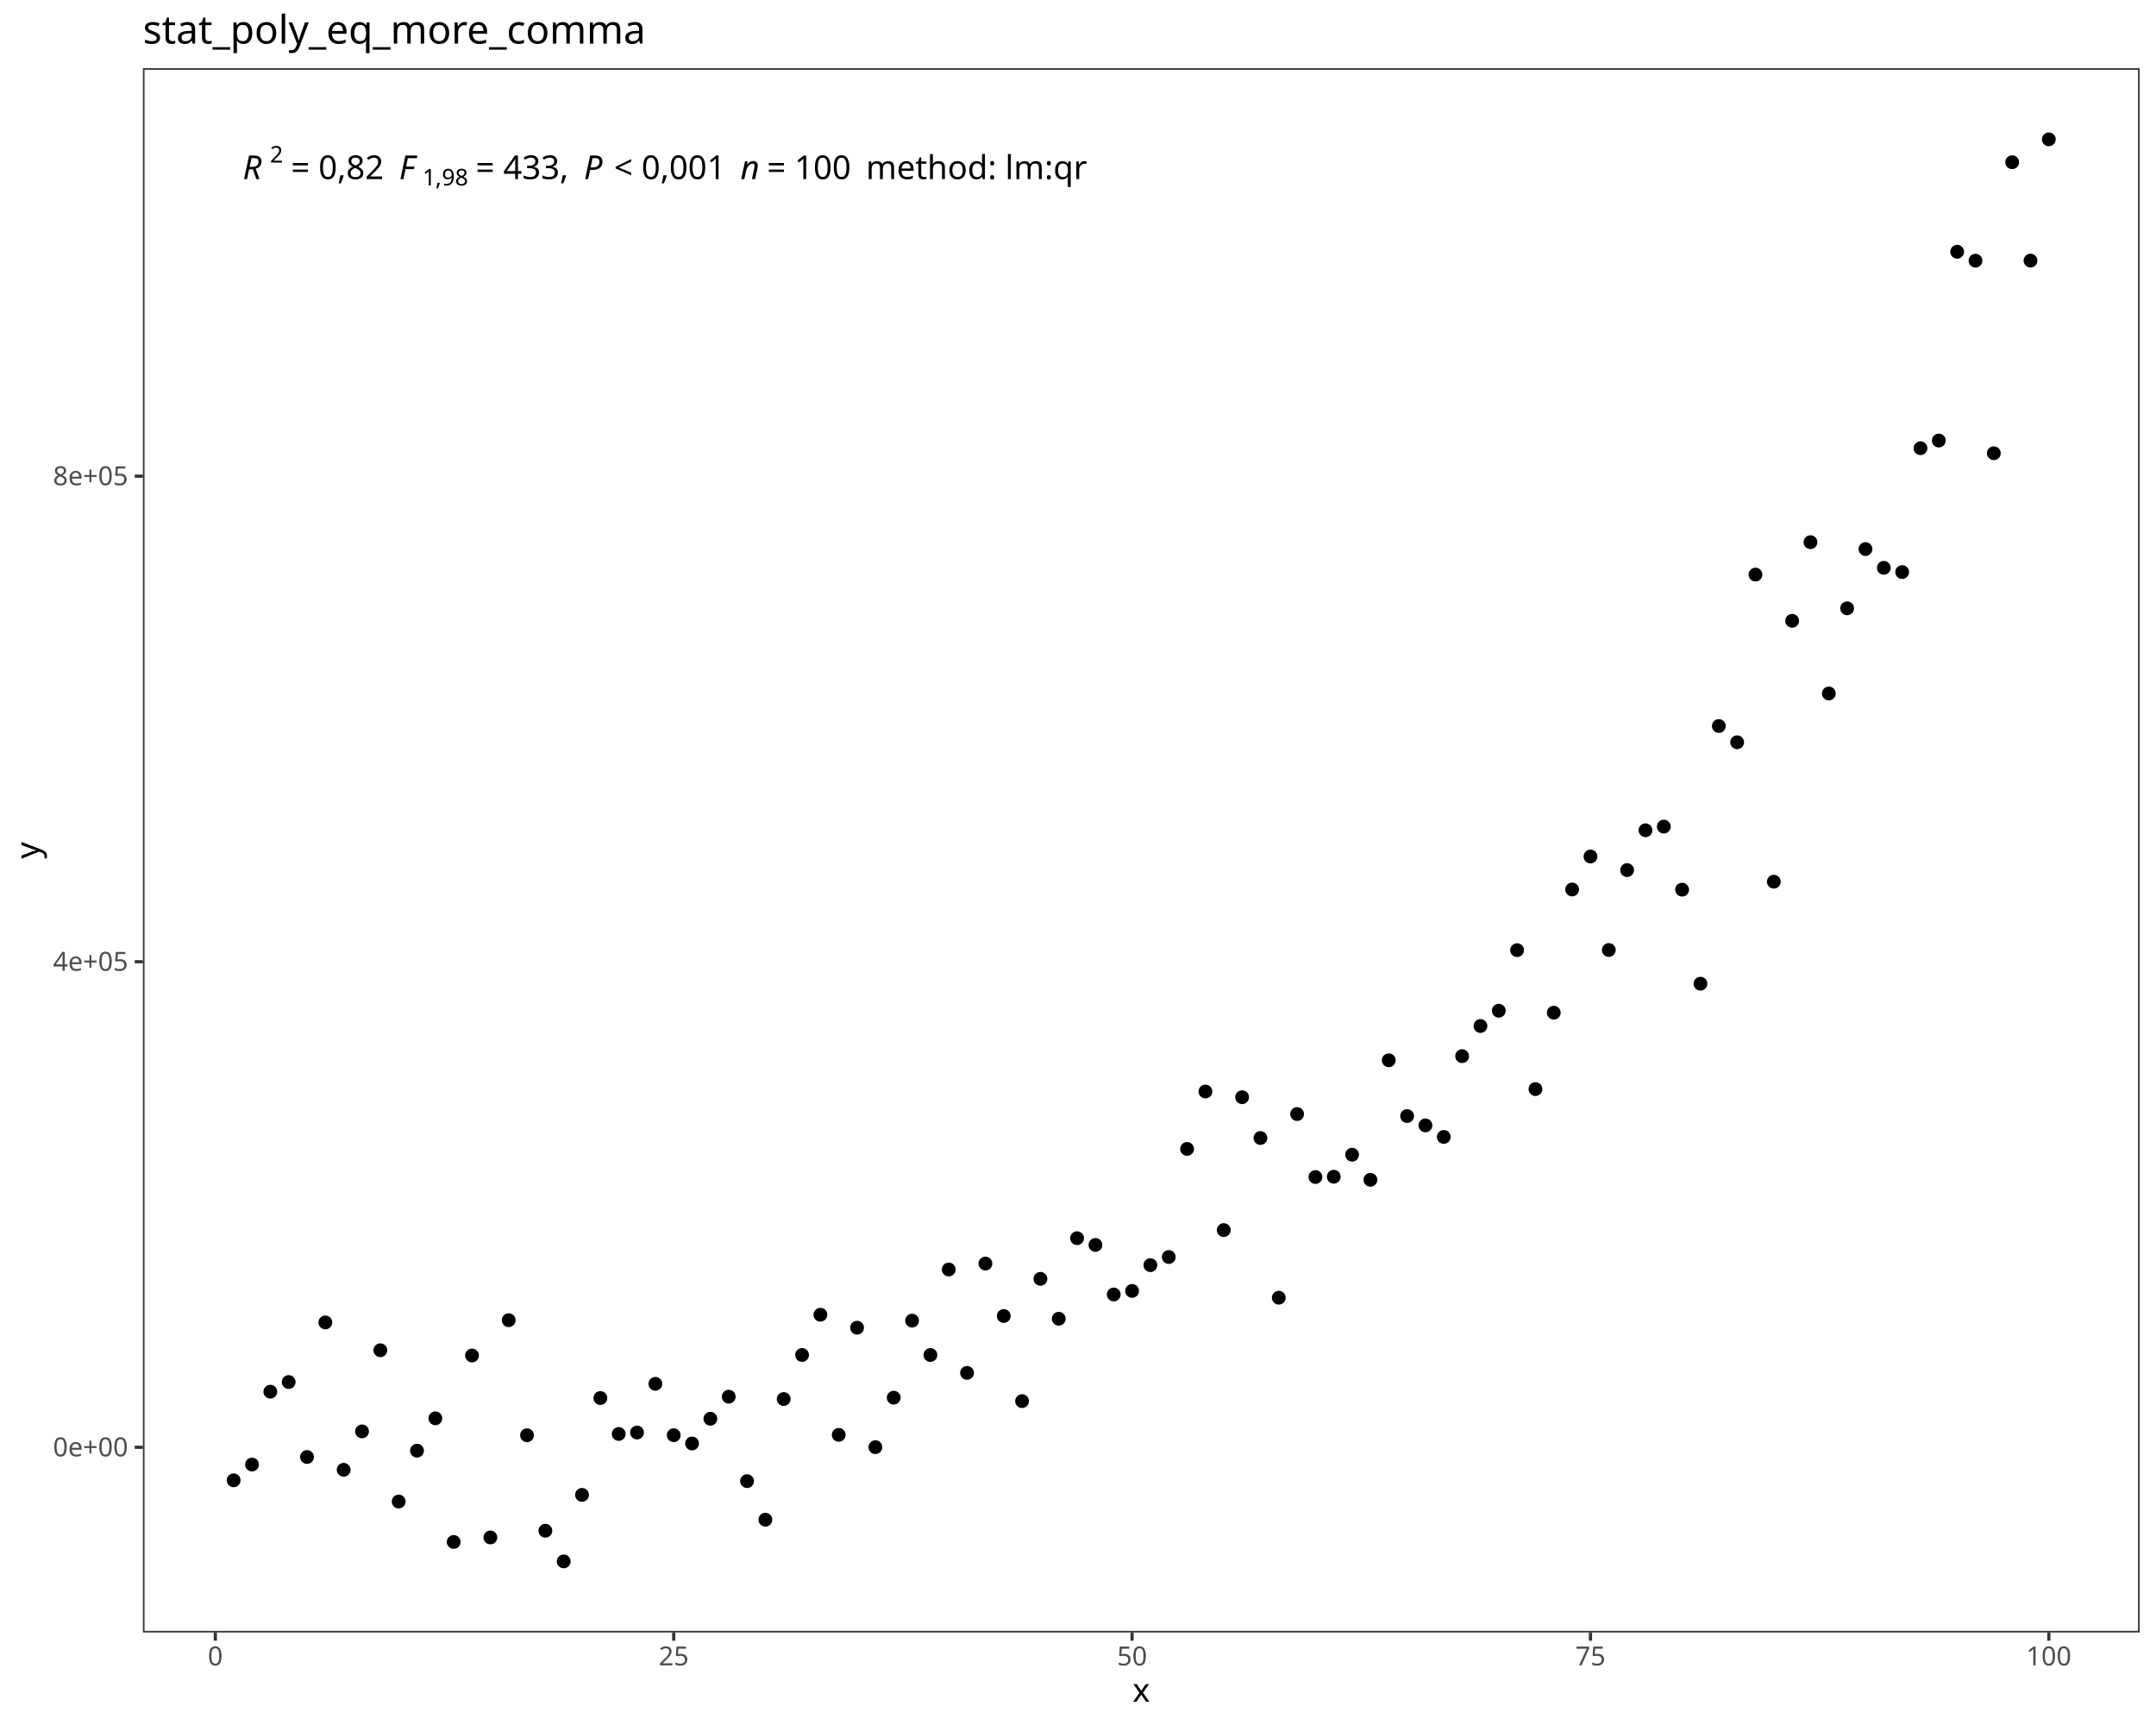
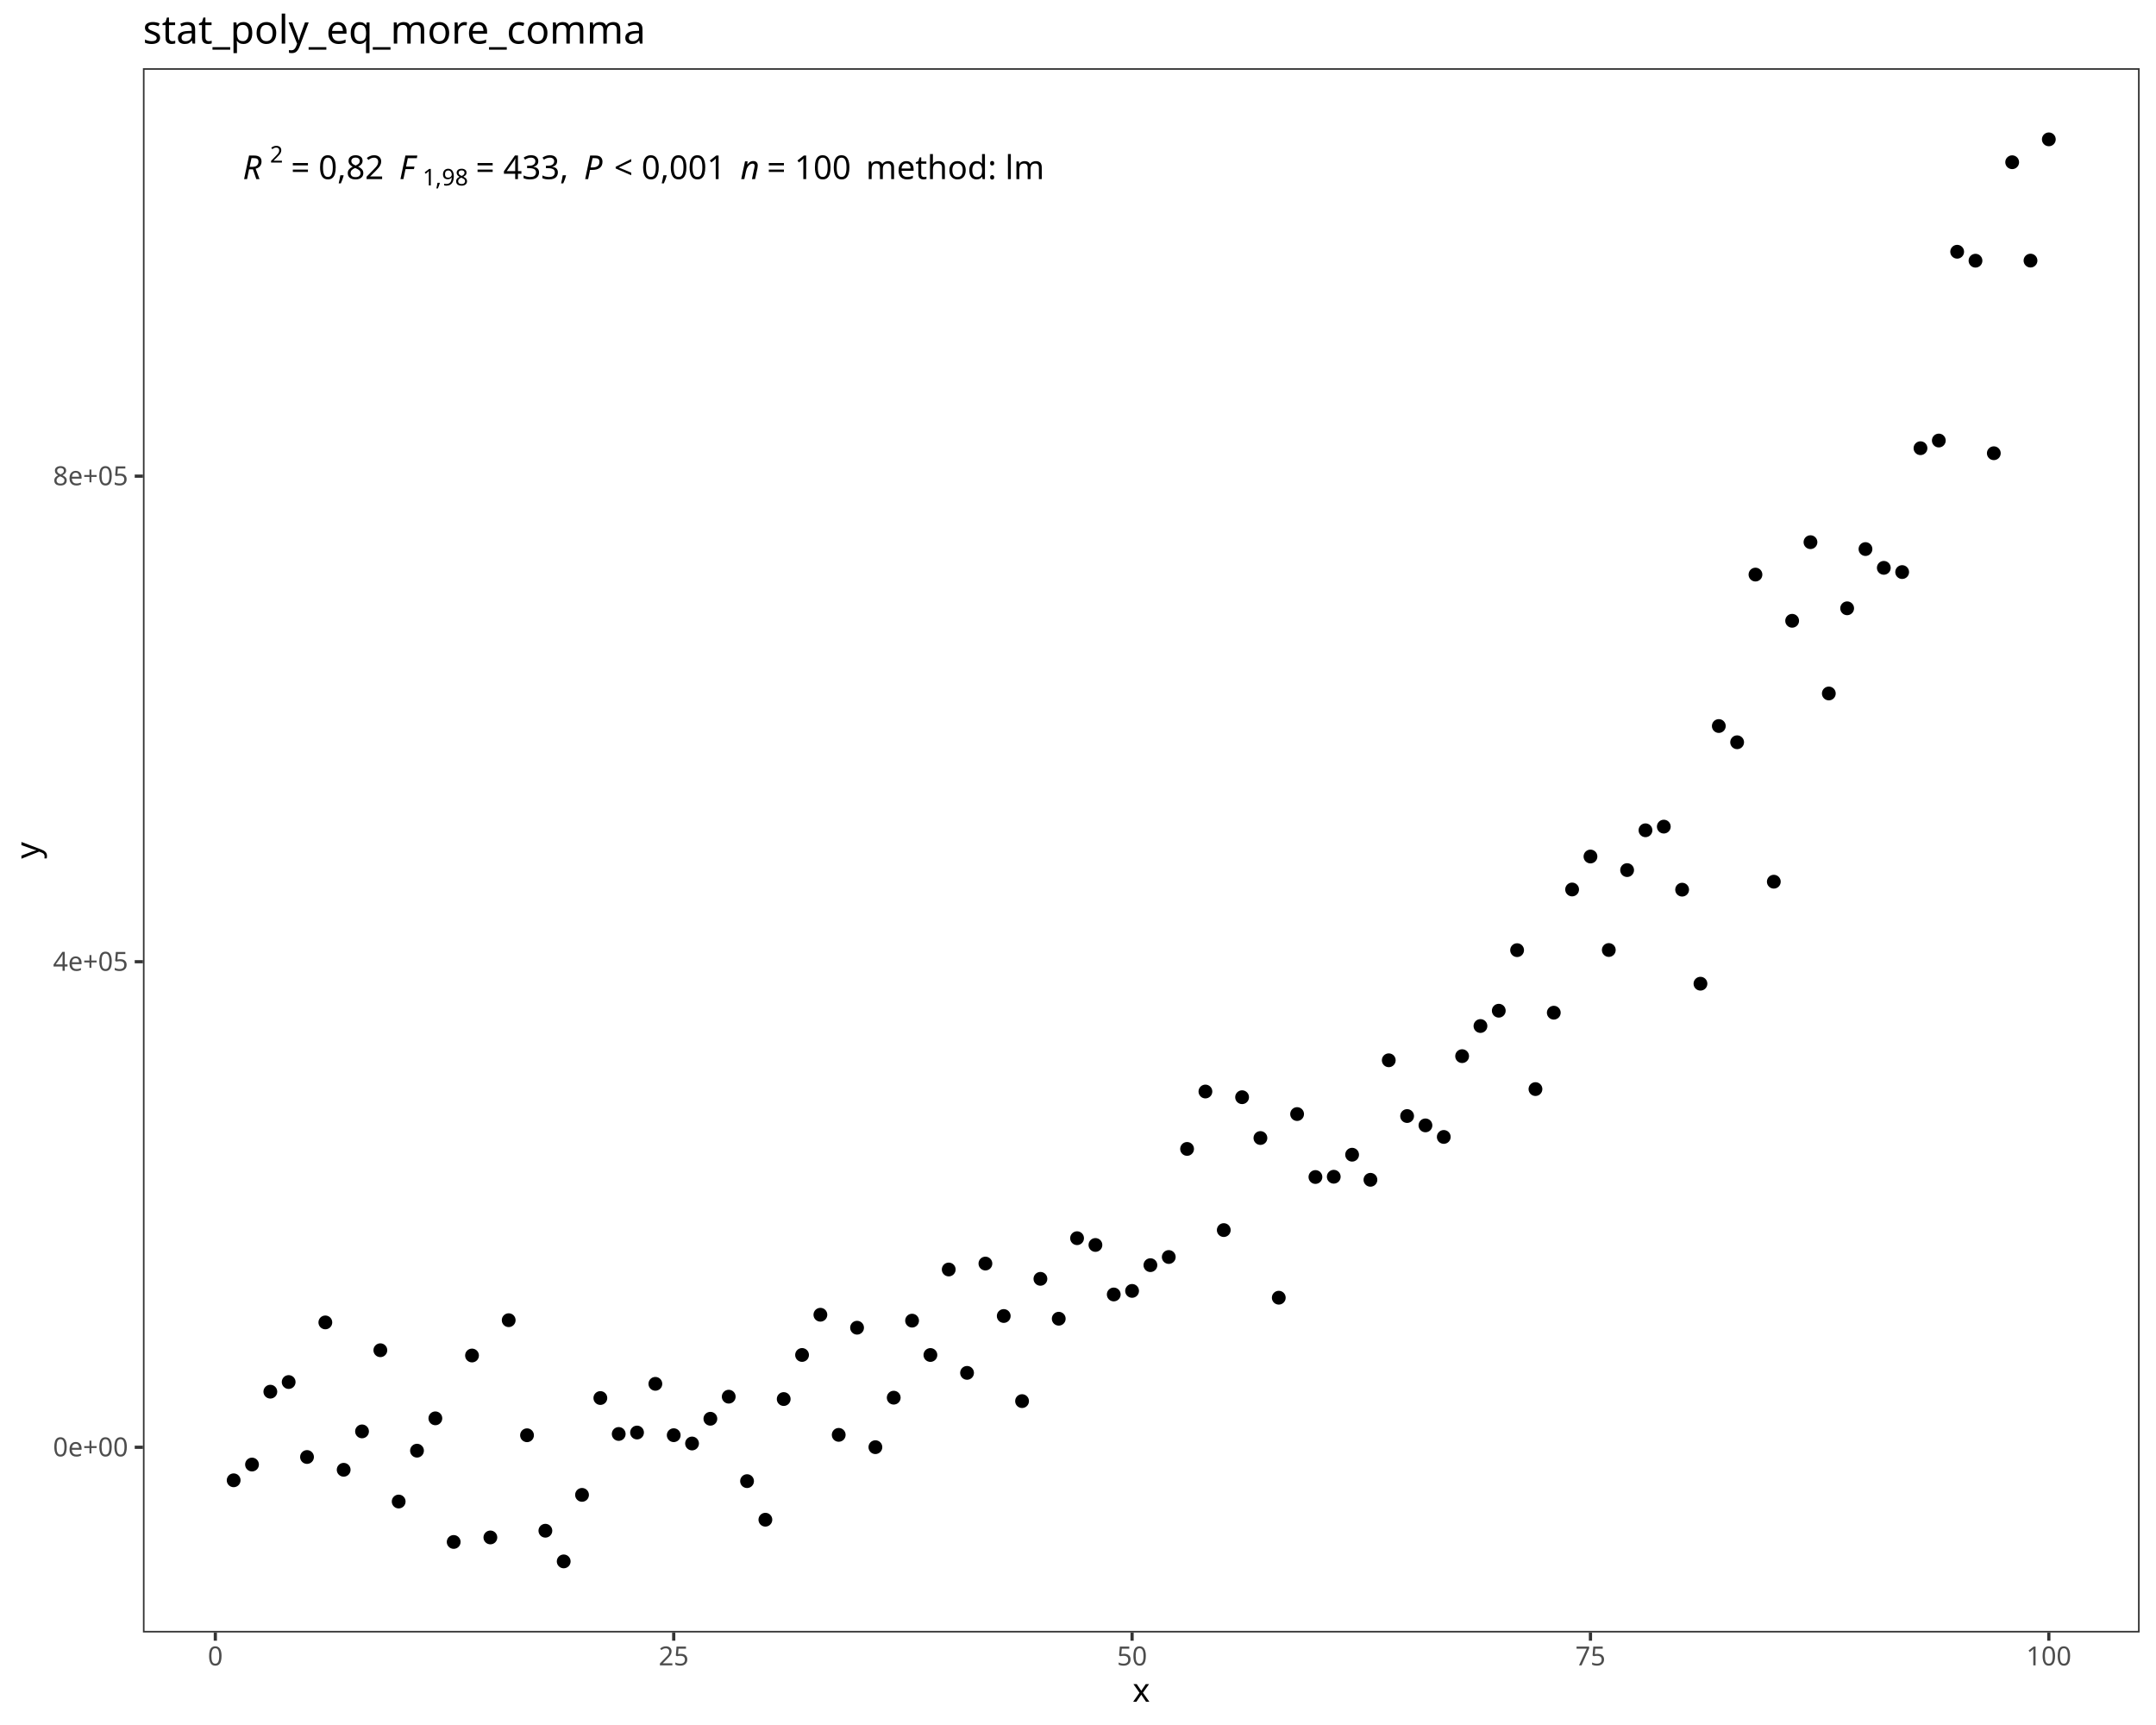
<svg xmlns="http://www.w3.org/2000/svg" class="svglite" data-engine-version="2.0" width="720.00pt" height="576.00pt" viewBox="0 0 720.00 576.00">
  <defs>
    <style type="text/css">
    .svglite line, .svglite polyline, .svglite polygon, .svglite path, .svglite rect, .svglite circle {
      fill: none;
      stroke: #000000;
      stroke-linecap: round;
      stroke-linejoin: round;
      stroke-miterlimit: 10.00;
    }
  </style>
  </defs>
  <rect width="100%" height="100%" style="stroke: none; fill: #FFFFFF;" />
  <defs>
    <clipPath id="cpMC4wMHw3MjAuMDB8MC4wMHw1NzYuMDA=">
      <rect x="0.00" y="0.00" width="720.00" height="576.00" />
    </clipPath>
  </defs>
  <g clip-path="url(#cpMC4wMHw3MjAuMDB8MC4wMHw1NzYuMDA=)">
    <rect x="0.00" y="0.00" width="720.00" height="576.00" style="stroke-width: 1.07; stroke: #FFFFFF; fill: #FFFFFF;" />
  </g>
  <defs>
    <clipPath id="cpNDcuNzN8NzE0LjUyfDIyLjc4fDU0NS4xMQ==">
      <rect x="47.73" y="22.78" width="666.80" height="522.33" />
    </clipPath>
  </defs>
  <g clip-path="url(#cpNDcuNzN8NzE0LjUyfDIyLjc4fDU0NS4xMQ==)">
    <rect x="47.73" y="22.78" width="666.80" height="522.33" style="stroke-width: 1.07; stroke: none; fill: #FFFFFF;" />
    <circle cx="78.03" cy="494.29" r="1.95" style="stroke-width: 0.71; fill: #000000;" />
    <circle cx="84.16" cy="489.03" r="1.95" style="stroke-width: 0.71; fill: #000000;" />
    <circle cx="90.28" cy="464.70" r="1.95" style="stroke-width: 0.71; fill: #000000;" />
    <circle cx="96.40" cy="461.48" r="1.95" style="stroke-width: 0.71; fill: #000000;" />
    <circle cx="102.53" cy="486.51" r="1.95" style="stroke-width: 0.71; fill: #000000;" />
    <circle cx="108.65" cy="441.57" r="1.95" style="stroke-width: 0.71; fill: #000000;" />
    <circle cx="114.77" cy="490.78" r="1.95" style="stroke-width: 0.71; fill: #000000;" />
    <circle cx="120.90" cy="477.96" r="1.95" style="stroke-width: 0.71; fill: #000000;" />
    <circle cx="127.02" cy="450.86" r="1.95" style="stroke-width: 0.71; fill: #000000;" />
    <circle cx="133.14" cy="501.38" r="1.95" style="stroke-width: 0.71; fill: #000000;" />
    <circle cx="139.26" cy="484.40" r="1.95" style="stroke-width: 0.71; fill: #000000;" />
    <circle cx="145.39" cy="473.60" r="1.95" style="stroke-width: 0.71; fill: #000000;" />
    <circle cx="151.51" cy="514.88" r="1.95" style="stroke-width: 0.71; fill: #000000;" />
    <circle cx="157.63" cy="452.62" r="1.95" style="stroke-width: 0.71; fill: #000000;" />
    <circle cx="163.76" cy="513.37" r="1.95" style="stroke-width: 0.71; fill: #000000;" />
    <circle cx="169.88" cy="440.83" r="1.95" style="stroke-width: 0.71; fill: #000000;" />
    <circle cx="176.00" cy="479.25" r="1.95" style="stroke-width: 0.71; fill: #000000;" />
    <circle cx="182.13" cy="511.13" r="1.95" style="stroke-width: 0.71; fill: #000000;" />
    <circle cx="188.25" cy="521.37" r="1.95" style="stroke-width: 0.71; fill: #000000;" />
    <circle cx="194.37" cy="499.16" r="1.95" style="stroke-width: 0.71; fill: #000000;" />
    <circle cx="200.49" cy="466.82" r="1.95" style="stroke-width: 0.71; fill: #000000;" />
    <circle cx="206.62" cy="478.82" r="1.95" style="stroke-width: 0.71; fill: #000000;" />
    <circle cx="212.74" cy="478.34" r="1.95" style="stroke-width: 0.71; fill: #000000;" />
    <circle cx="218.86" cy="462.08" r="1.95" style="stroke-width: 0.71; fill: #000000;" />
    <circle cx="224.99" cy="479.23" r="1.95" style="stroke-width: 0.71; fill: #000000;" />
    <circle cx="231.11" cy="482.00" r="1.95" style="stroke-width: 0.71; fill: #000000;" />
    <circle cx="237.23" cy="473.74" r="1.95" style="stroke-width: 0.71; fill: #000000;" />
    <circle cx="243.36" cy="466.37" r="1.95" style="stroke-width: 0.71; fill: #000000;" />
    <circle cx="249.48" cy="494.57" r="1.95" style="stroke-width: 0.71; fill: #000000;" />
    <circle cx="255.60" cy="507.45" r="1.95" style="stroke-width: 0.71; fill: #000000;" />
    <circle cx="261.72" cy="467.16" r="1.95" style="stroke-width: 0.71; fill: #000000;" />
    <circle cx="267.85" cy="452.44" r="1.95" style="stroke-width: 0.71; fill: #000000;" />
    <circle cx="273.97" cy="439.01" r="1.95" style="stroke-width: 0.71; fill: #000000;" />
    <circle cx="280.09" cy="479.12" r="1.95" style="stroke-width: 0.71; fill: #000000;" />
    <circle cx="286.22" cy="443.34" r="1.95" style="stroke-width: 0.71; fill: #000000;" />
    <circle cx="292.34" cy="483.23" r="1.95" style="stroke-width: 0.71; fill: #000000;" />
    <circle cx="298.46" cy="466.70" r="1.95" style="stroke-width: 0.71; fill: #000000;" />
    <circle cx="304.59" cy="440.98" r="1.95" style="stroke-width: 0.71; fill: #000000;" />
    <circle cx="310.71" cy="452.45" r="1.95" style="stroke-width: 0.71; fill: #000000;" />
    <circle cx="316.83" cy="423.90" r="1.95" style="stroke-width: 0.71; fill: #000000;" />
    <circle cx="322.95" cy="458.42" r="1.95" style="stroke-width: 0.71; fill: #000000;" />
    <circle cx="329.08" cy="421.92" r="1.95" style="stroke-width: 0.71; fill: #000000;" />
    <circle cx="335.20" cy="439.43" r="1.95" style="stroke-width: 0.71; fill: #000000;" />
    <circle cx="341.32" cy="467.85" r="1.95" style="stroke-width: 0.71; fill: #000000;" />
    <circle cx="347.45" cy="427.02" r="1.95" style="stroke-width: 0.71; fill: #000000;" />
    <circle cx="353.57" cy="440.34" r="1.95" style="stroke-width: 0.71; fill: #000000;" />
    <circle cx="359.69" cy="413.45" r="1.95" style="stroke-width: 0.71; fill: #000000;" />
    <circle cx="365.82" cy="415.71" r="1.95" style="stroke-width: 0.71; fill: #000000;" />
    <circle cx="371.94" cy="432.24" r="1.95" style="stroke-width: 0.71; fill: #000000;" />
    <circle cx="378.06" cy="431.05" r="1.95" style="stroke-width: 0.71; fill: #000000;" />
    <circle cx="384.18" cy="422.45" r="1.95" style="stroke-width: 0.71; fill: #000000;" />
    <circle cx="390.31" cy="419.73" r="1.95" style="stroke-width: 0.71; fill: #000000;" />
    <circle cx="396.43" cy="383.64" r="1.95" style="stroke-width: 0.71; fill: #000000;" />
    <circle cx="402.55" cy="364.47" r="1.95" style="stroke-width: 0.71; fill: #000000;" />
    <circle cx="408.68" cy="410.74" r="1.95" style="stroke-width: 0.71; fill: #000000;" />
    <circle cx="414.80" cy="366.37" r="1.95" style="stroke-width: 0.71; fill: #000000;" />
    <circle cx="420.92" cy="380.00" r="1.95" style="stroke-width: 0.71; fill: #000000;" />
    <circle cx="427.05" cy="433.32" r="1.95" style="stroke-width: 0.71; fill: #000000;" />
    <circle cx="433.17" cy="372.00" r="1.95" style="stroke-width: 0.71; fill: #000000;" />
    <circle cx="439.29" cy="393.02" r="1.95" style="stroke-width: 0.71; fill: #000000;" />
    <circle cx="445.41" cy="392.93" r="1.95" style="stroke-width: 0.71; fill: #000000;" />
    <circle cx="451.54" cy="385.57" r="1.95" style="stroke-width: 0.71; fill: #000000;" />
    <circle cx="457.66" cy="393.95" r="1.95" style="stroke-width: 0.71; fill: #000000;" />
    <circle cx="463.78" cy="354.04" r="1.95" style="stroke-width: 0.71; fill: #000000;" />
    <circle cx="469.91" cy="372.66" r="1.95" style="stroke-width: 0.71; fill: #000000;" />
    <circle cx="476.03" cy="375.78" r="1.95" style="stroke-width: 0.71; fill: #000000;" />
    <circle cx="482.15" cy="379.64" r="1.95" style="stroke-width: 0.71; fill: #000000;" />
    <circle cx="488.28" cy="352.66" r="1.95" style="stroke-width: 0.71; fill: #000000;" />
    <circle cx="494.40" cy="342.60" r="1.95" style="stroke-width: 0.71; fill: #000000;" />
    <circle cx="500.52" cy="337.49" r="1.95" style="stroke-width: 0.71; fill: #000000;" />
    <circle cx="506.64" cy="317.27" r="1.95" style="stroke-width: 0.71; fill: #000000;" />
    <circle cx="512.77" cy="363.66" r="1.95" style="stroke-width: 0.71; fill: #000000;" />
    <circle cx="518.89" cy="338.15" r="1.95" style="stroke-width: 0.71; fill: #000000;" />
    <circle cx="525.01" cy="297.01" r="1.95" style="stroke-width: 0.71; fill: #000000;" />
    <circle cx="531.14" cy="286.00" r="1.95" style="stroke-width: 0.71; fill: #000000;" />
    <circle cx="537.26" cy="317.22" r="1.95" style="stroke-width: 0.71; fill: #000000;" />
    <circle cx="543.38" cy="290.54" r="1.95" style="stroke-width: 0.71; fill: #000000;" />
    <circle cx="549.51" cy="277.24" r="1.95" style="stroke-width: 0.71; fill: #000000;" />
    <circle cx="555.63" cy="276.02" r="1.95" style="stroke-width: 0.71; fill: #000000;" />
    <circle cx="561.75" cy="297.07" r="1.95" style="stroke-width: 0.71; fill: #000000;" />
    <circle cx="567.87" cy="328.47" r="1.95" style="stroke-width: 0.71; fill: #000000;" />
    <circle cx="574.00" cy="242.43" r="1.95" style="stroke-width: 0.71; fill: #000000;" />
    <circle cx="580.12" cy="247.85" r="1.95" style="stroke-width: 0.71; fill: #000000;" />
    <circle cx="586.24" cy="191.86" r="1.95" style="stroke-width: 0.71; fill: #000000;" />
    <circle cx="592.37" cy="294.41" r="1.95" style="stroke-width: 0.71; fill: #000000;" />
    <circle cx="598.49" cy="207.29" r="1.95" style="stroke-width: 0.71; fill: #000000;" />
    <circle cx="604.61" cy="181.04" r="1.95" style="stroke-width: 0.71; fill: #000000;" />
    <circle cx="610.74" cy="231.56" r="1.95" style="stroke-width: 0.71; fill: #000000;" />
    <circle cx="616.86" cy="203.12" r="1.95" style="stroke-width: 0.71; fill: #000000;" />
    <circle cx="622.98" cy="183.34" r="1.95" style="stroke-width: 0.71; fill: #000000;" />
    <circle cx="629.10" cy="189.61" r="1.95" style="stroke-width: 0.71; fill: #000000;" />
    <circle cx="635.23" cy="191.02" r="1.95" style="stroke-width: 0.71; fill: #000000;" />
    <circle cx="641.35" cy="149.66" r="1.95" style="stroke-width: 0.71; fill: #000000;" />
    <circle cx="647.47" cy="147.10" r="1.95" style="stroke-width: 0.71; fill: #000000;" />
    <circle cx="653.60" cy="84.06" r="1.95" style="stroke-width: 0.71; fill: #000000;" />
    <circle cx="659.72" cy="87.05" r="1.95" style="stroke-width: 0.71; fill: #000000;" />
    <circle cx="665.84" cy="151.34" r="1.95" style="stroke-width: 0.71; fill: #000000;" />
    <circle cx="671.97" cy="54.17" r="1.95" style="stroke-width: 0.71; fill: #000000;" />
    <circle cx="678.09" cy="87.02" r="1.95" style="stroke-width: 0.71; fill: #000000;" />
    <circle cx="684.21" cy="46.53" r="1.95" style="stroke-width: 0.71; fill: #000000;" />
    <text x="81.07" y="59.80" style="font-size: 11.00px; font-style: italic; font-family: sans;" textLength="7.95px" lengthAdjust="spacingAndGlyphs">R</text>
    <text x="90.15" y="54.28" style="font-size: 7.70px; font-family: sans;" textLength="4.28px" lengthAdjust="spacingAndGlyphs">2</text>
    <text x="94.43" y="59.80" style="font-size: 11.00px; font-family: sans;" textLength="2.75px" lengthAdjust="spacingAndGlyphs"> </text>
    <text x="97.18" y="59.80" style="font-size: 11.00px; font-family: sans;" textLength="6.43px" lengthAdjust="spacingAndGlyphs">=</text>
    <text x="103.61" y="59.80" style="font-size: 11.00px; font-family: sans;" textLength="2.75px" lengthAdjust="spacingAndGlyphs"> </text>
    <text x="106.36" y="59.80" style="font-size: 11.00px; font-family: sans;" textLength="21.41px" lengthAdjust="spacingAndGlyphs">0,82</text>
    <text x="127.77" y="59.80" style="font-size: 11.00px; font-family: sans;" textLength="2.75px" lengthAdjust="spacingAndGlyphs"> </text>
    <text x="130.53" y="59.80" style="font-size: 11.00px; font-family: sans;" textLength="2.75px" lengthAdjust="spacingAndGlyphs"> </text>
    <text x="133.28" y="59.80" style="font-size: 11.00px; font-style: italic; font-family: sans;" textLength="6.72px" lengthAdjust="spacingAndGlyphs">F</text>
    <text x="141.13" y="61.92" style="font-size: 7.70px; font-family: sans;" textLength="4.28px" lengthAdjust="spacingAndGlyphs">1</text>
    <text x="145.41" y="61.92" style="font-size: 7.70px; font-family: sans;" textLength="2.14px" lengthAdjust="spacingAndGlyphs">,</text>
    <text x="147.55" y="61.92" style="font-size: 7.70px; font-family: sans;" textLength="8.57px" lengthAdjust="spacingAndGlyphs">98</text>
    <text x="156.12" y="59.80" style="font-size: 11.00px; font-family: sans;" textLength="2.75px" lengthAdjust="spacingAndGlyphs"> </text>
    <text x="158.87" y="59.80" style="font-size: 11.00px; font-family: sans;" textLength="6.43px" lengthAdjust="spacingAndGlyphs">=</text>
    <text x="165.30" y="59.80" style="font-size: 11.00px; font-family: sans;" textLength="2.75px" lengthAdjust="spacingAndGlyphs"> </text>
    <text x="168.05" y="59.80" style="font-size: 11.00px; font-family: sans;" textLength="21.41px" lengthAdjust="spacingAndGlyphs">433,</text>
    <text x="189.46" y="59.80" style="font-size: 11.00px; font-family: sans;" textLength="2.75px" lengthAdjust="spacingAndGlyphs"> </text>
    <text x="192.21" y="59.80" style="font-size: 11.00px; font-family: sans;" textLength="2.75px" lengthAdjust="spacingAndGlyphs"> </text>
    <text x="194.97" y="59.80" style="font-size: 11.00px; font-style: italic; font-family: sans;" textLength="7.34px" lengthAdjust="spacingAndGlyphs">P</text>
    <text x="202.31" y="59.80" style="font-size: 11.00px; font-family: sans;" textLength="2.75px" lengthAdjust="spacingAndGlyphs"> </text>
    <text x="205.06" y="59.80" style="font-size: 11.00px; font-family: sans;" textLength="6.43px" lengthAdjust="spacingAndGlyphs">&lt;</text>
    <text x="211.49" y="59.80" style="font-size: 11.00px; font-family: sans;" textLength="2.75px" lengthAdjust="spacingAndGlyphs"> </text>
    <text x="214.24" y="59.80" style="font-size: 11.00px; font-family: sans;" textLength="27.53px" lengthAdjust="spacingAndGlyphs">0,001</text>
    <text x="241.77" y="59.80" style="font-size: 11.00px; font-family: sans;" textLength="2.75px" lengthAdjust="spacingAndGlyphs"> </text>
    <text x="244.52" y="59.80" style="font-size: 11.00px; font-family: sans;" textLength="2.75px" lengthAdjust="spacingAndGlyphs"> </text>
    <text x="247.27" y="59.80" style="font-size: 11.00px; font-style: italic; font-family: sans;" textLength="6.12px" lengthAdjust="spacingAndGlyphs">n</text>
    <text x="253.39" y="59.80" style="font-size: 11.00px; font-family: sans;" textLength="2.75px" lengthAdjust="spacingAndGlyphs"> </text>
    <text x="256.14" y="59.80" style="font-size: 11.00px; font-family: sans;" textLength="6.43px" lengthAdjust="spacingAndGlyphs">=</text>
    <text x="262.57" y="59.80" style="font-size: 11.00px; font-family: sans;" textLength="2.75px" lengthAdjust="spacingAndGlyphs"> </text>
    <text x="265.32" y="59.80" style="font-size: 11.00px; font-family: sans;" textLength="18.35px" lengthAdjust="spacingAndGlyphs">100</text>
    <text x="283.68" y="59.80" style="font-size: 11.00px; font-family: sans;" textLength="2.75px" lengthAdjust="spacingAndGlyphs"> </text>
    <text x="286.43" y="59.80" style="font-size: 11.00px; font-family: sans;" textLength="2.75px" lengthAdjust="spacingAndGlyphs"> </text>
-     <text x="289.18" y="59.80" style="font-size: 11.00px; font-family: sans;" textLength="67.25px" lengthAdjust="spacingAndGlyphs">method: lm:qr</text>
+     <text x="289.18" y="59.80" style="font-size: 11.00px; font-family: sans;" textLength="54.42px" lengthAdjust="spacingAndGlyphs">method: lm</text>
    <rect x="47.73" y="22.78" width="666.80" height="522.33" style="stroke-width: 1.07; stroke: #333333;" />
  </g>
  <g clip-path="url(#cpMC4wMHw3MjAuMDB8MC4wMHw1NzYuMDA=)">
    <text x="42.79" y="486.29" text-anchor="end" style="font-size: 8.80px; fill: #4D4D4D; font-family: sans;" textLength="24.72px" lengthAdjust="spacingAndGlyphs">0e+00</text>
    <text x="42.79" y="324.15" text-anchor="end" style="font-size: 8.80px; fill: #4D4D4D; font-family: sans;" textLength="24.72px" lengthAdjust="spacingAndGlyphs">4e+05</text>
    <text x="42.79" y="162.02" text-anchor="end" style="font-size: 8.80px; fill: #4D4D4D; font-family: sans;" textLength="24.72px" lengthAdjust="spacingAndGlyphs">8e+05</text>
    <polyline points="44.99,483.26 47.73,483.26 " style="stroke-width: 1.07; stroke: #333333; stroke-linecap: butt;" />
    <polyline points="44.99,321.13 47.73,321.13 " style="stroke-width: 1.07; stroke: #333333; stroke-linecap: butt;" />
    <polyline points="44.99,158.99 47.73,158.99 " style="stroke-width: 1.07; stroke: #333333; stroke-linecap: butt;" />
    <polyline points="71.91,547.85 71.91,545.11 " style="stroke-width: 1.07; stroke: #333333; stroke-linecap: butt;" />
    <polyline points="224.99,547.85 224.99,545.11 " style="stroke-width: 1.07; stroke: #333333; stroke-linecap: butt;" />
    <polyline points="378.06,547.85 378.06,545.11 " style="stroke-width: 1.07; stroke: #333333; stroke-linecap: butt;" />
    <polyline points="531.14,547.85 531.14,545.11 " style="stroke-width: 1.07; stroke: #333333; stroke-linecap: butt;" />
    <polyline points="684.21,547.85 684.21,545.11 " style="stroke-width: 1.07; stroke: #333333; stroke-linecap: butt;" />
    <text x="71.91" y="556.10" text-anchor="middle" style="font-size: 8.80px; fill: #4D4D4D; font-family: sans;" textLength="4.89px" lengthAdjust="spacingAndGlyphs">0</text>
    <text x="224.99" y="556.10" text-anchor="middle" style="font-size: 8.80px; fill: #4D4D4D; font-family: sans;" textLength="9.79px" lengthAdjust="spacingAndGlyphs">25</text>
    <text x="378.06" y="556.10" text-anchor="middle" style="font-size: 8.80px; fill: #4D4D4D; font-family: sans;" textLength="9.79px" lengthAdjust="spacingAndGlyphs">50</text>
    <text x="531.14" y="556.10" text-anchor="middle" style="font-size: 8.80px; fill: #4D4D4D; font-family: sans;" textLength="9.79px" lengthAdjust="spacingAndGlyphs">75</text>
    <text x="684.21" y="556.10" text-anchor="middle" style="font-size: 8.80px; fill: #4D4D4D; font-family: sans;" textLength="14.68px" lengthAdjust="spacingAndGlyphs">100</text>
    <text x="381.12" y="568.24" text-anchor="middle" style="font-size: 11.00px; font-family: sans;" textLength="5.50px" lengthAdjust="spacingAndGlyphs">x</text>
    <text transform="translate(13.05,283.95) rotate(-90)" text-anchor="middle" style="font-size: 11.00px; font-family: sans;" textLength="5.50px" lengthAdjust="spacingAndGlyphs">y</text>
    <text x="47.73" y="14.56" style="font-size: 13.20px; font-family: sans;" textLength="162.92px" lengthAdjust="spacingAndGlyphs">stat_poly_eq_more_comma</text>
  </g>
</svg>
